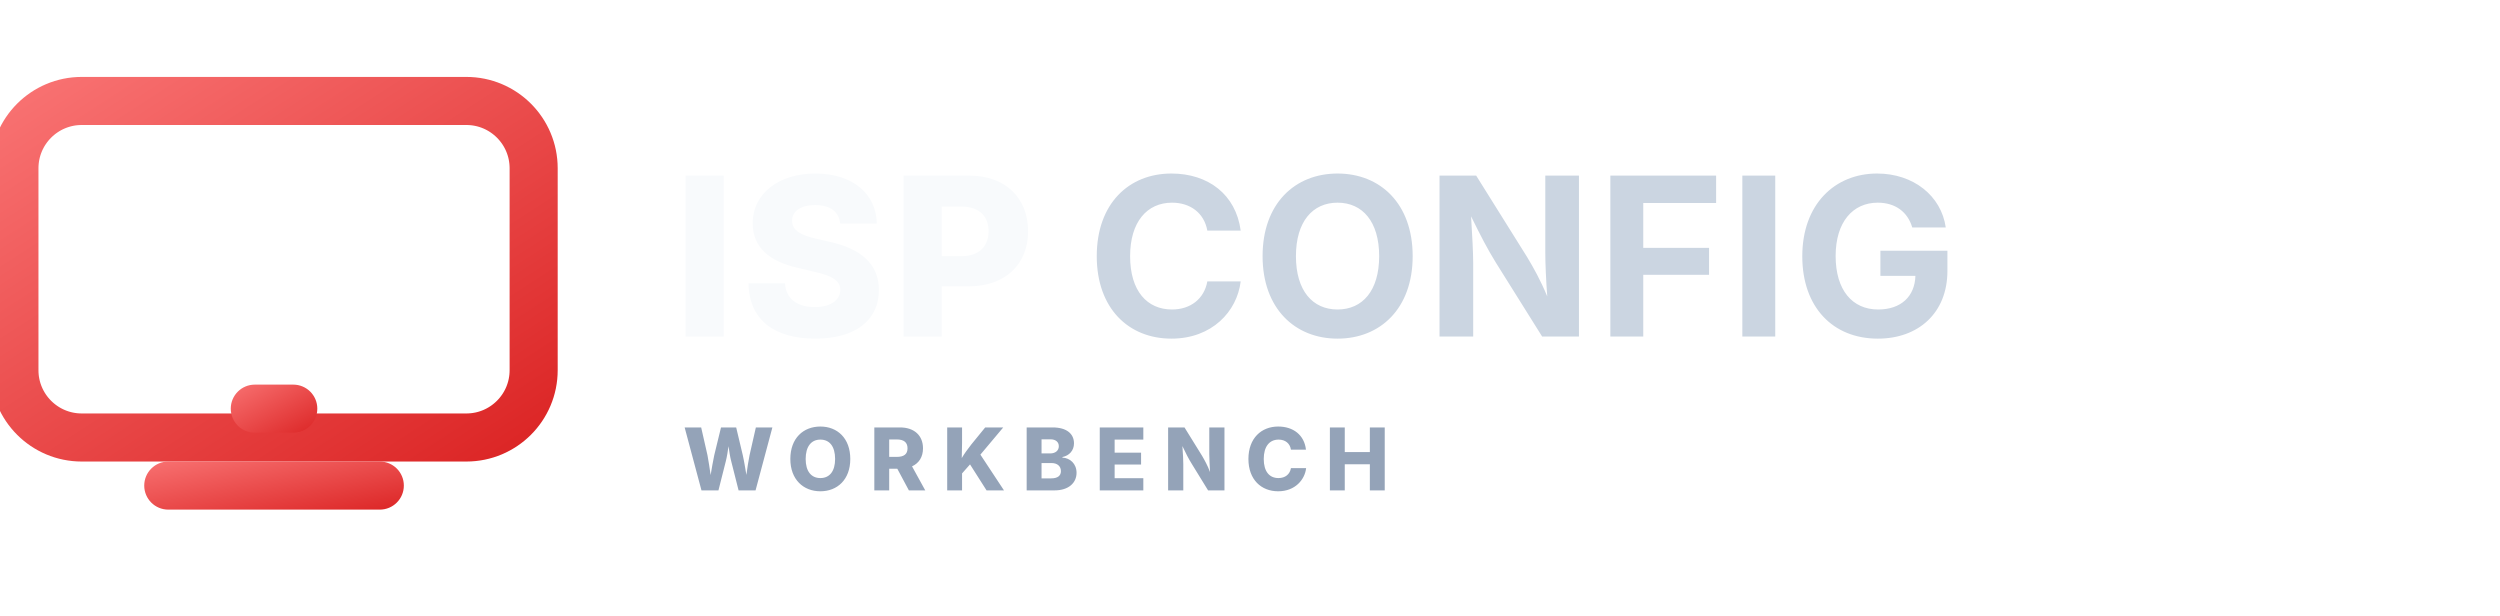
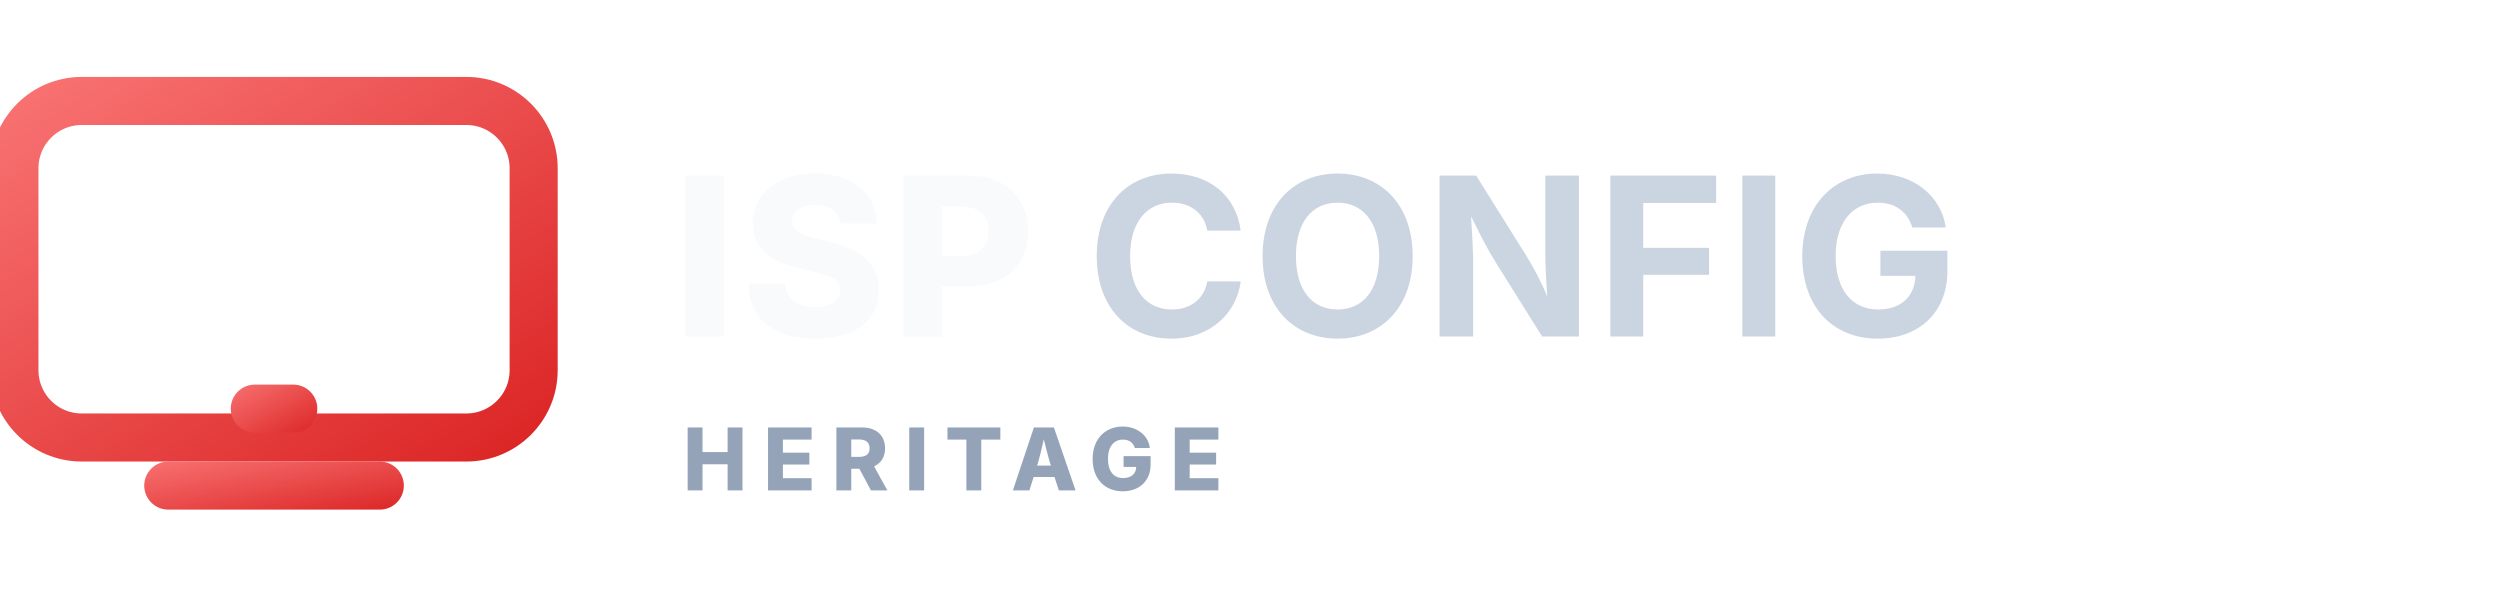
<svg xmlns="http://www.w3.org/2000/svg" width="260" height="64" viewBox="0 0 260 64" role="img" aria-labelledby="title">
  <defs>
    <linearGradient id="mark" x1="0" x2="1" y1="0" y2="1">
      <stop offset="0" stop-color="#f87171" />
      <stop offset="1" stop-color="#dc2626" />
    </linearGradient>
  </defs>
  <rect x="1.5" y="10.5" width="54" height="35" rx="7" fill="none" stroke="url(#mark)" stroke-width="5" />
  <rect x="15" y="48" width="27" height="5" rx="2.5" fill="url(#mark)" />
  <rect x="24" y="40" width="9" height="5" rx="2.5" fill="url(#mark)" />
  <text x="70" y="35" fill="#f8fafc" font-family="Inter, Segoe UI, Arial, sans-serif" font-size="23" font-weight="800" letter-spacing=".02em">ISP</text>
  <text x="113" y="35" fill="#cbd5e1" font-family="Inter, Segoe UI, Arial, sans-serif" font-size="23" font-weight="700" letter-spacing=".01em">CONFIG</text>
-   <text x="71" y="51" fill="#94a3b8" font-family="Inter, Segoe UI, Arial, sans-serif" font-size="9" font-weight="800" letter-spacing=".18em">WORKBENCH</text>
+   <text x="71" y="51" fill="#94a3b8" font-family="Inter, Segoe UI, Arial, sans-serif" font-size="9" font-weight="800" letter-spacing=".18em">HERITAGE</text>
</svg>
